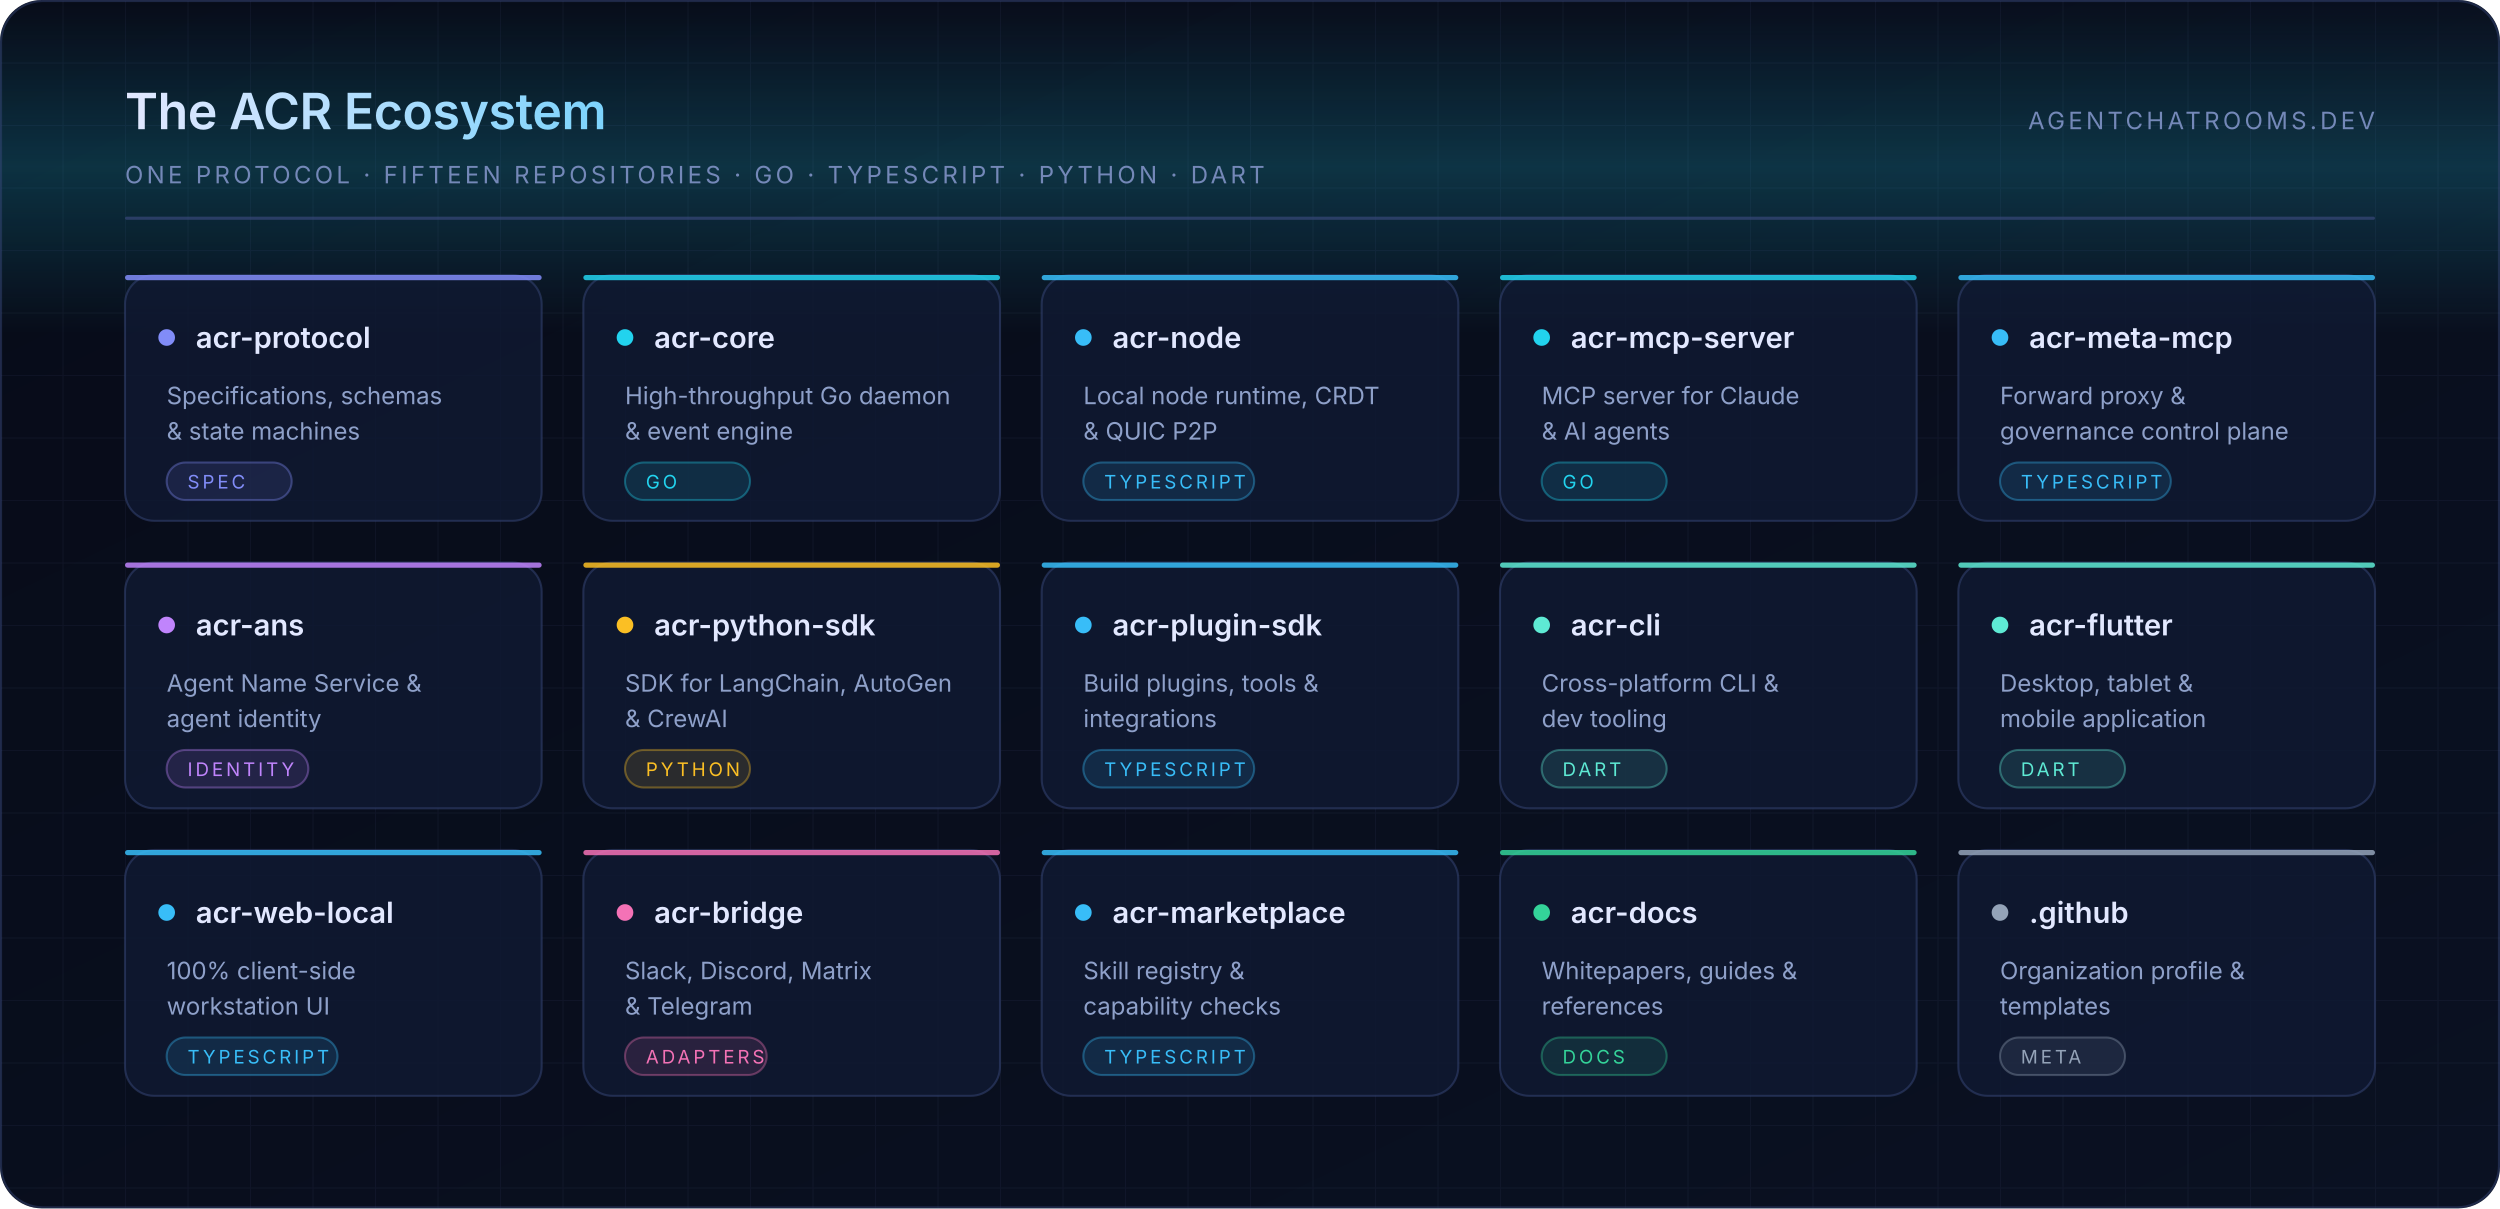
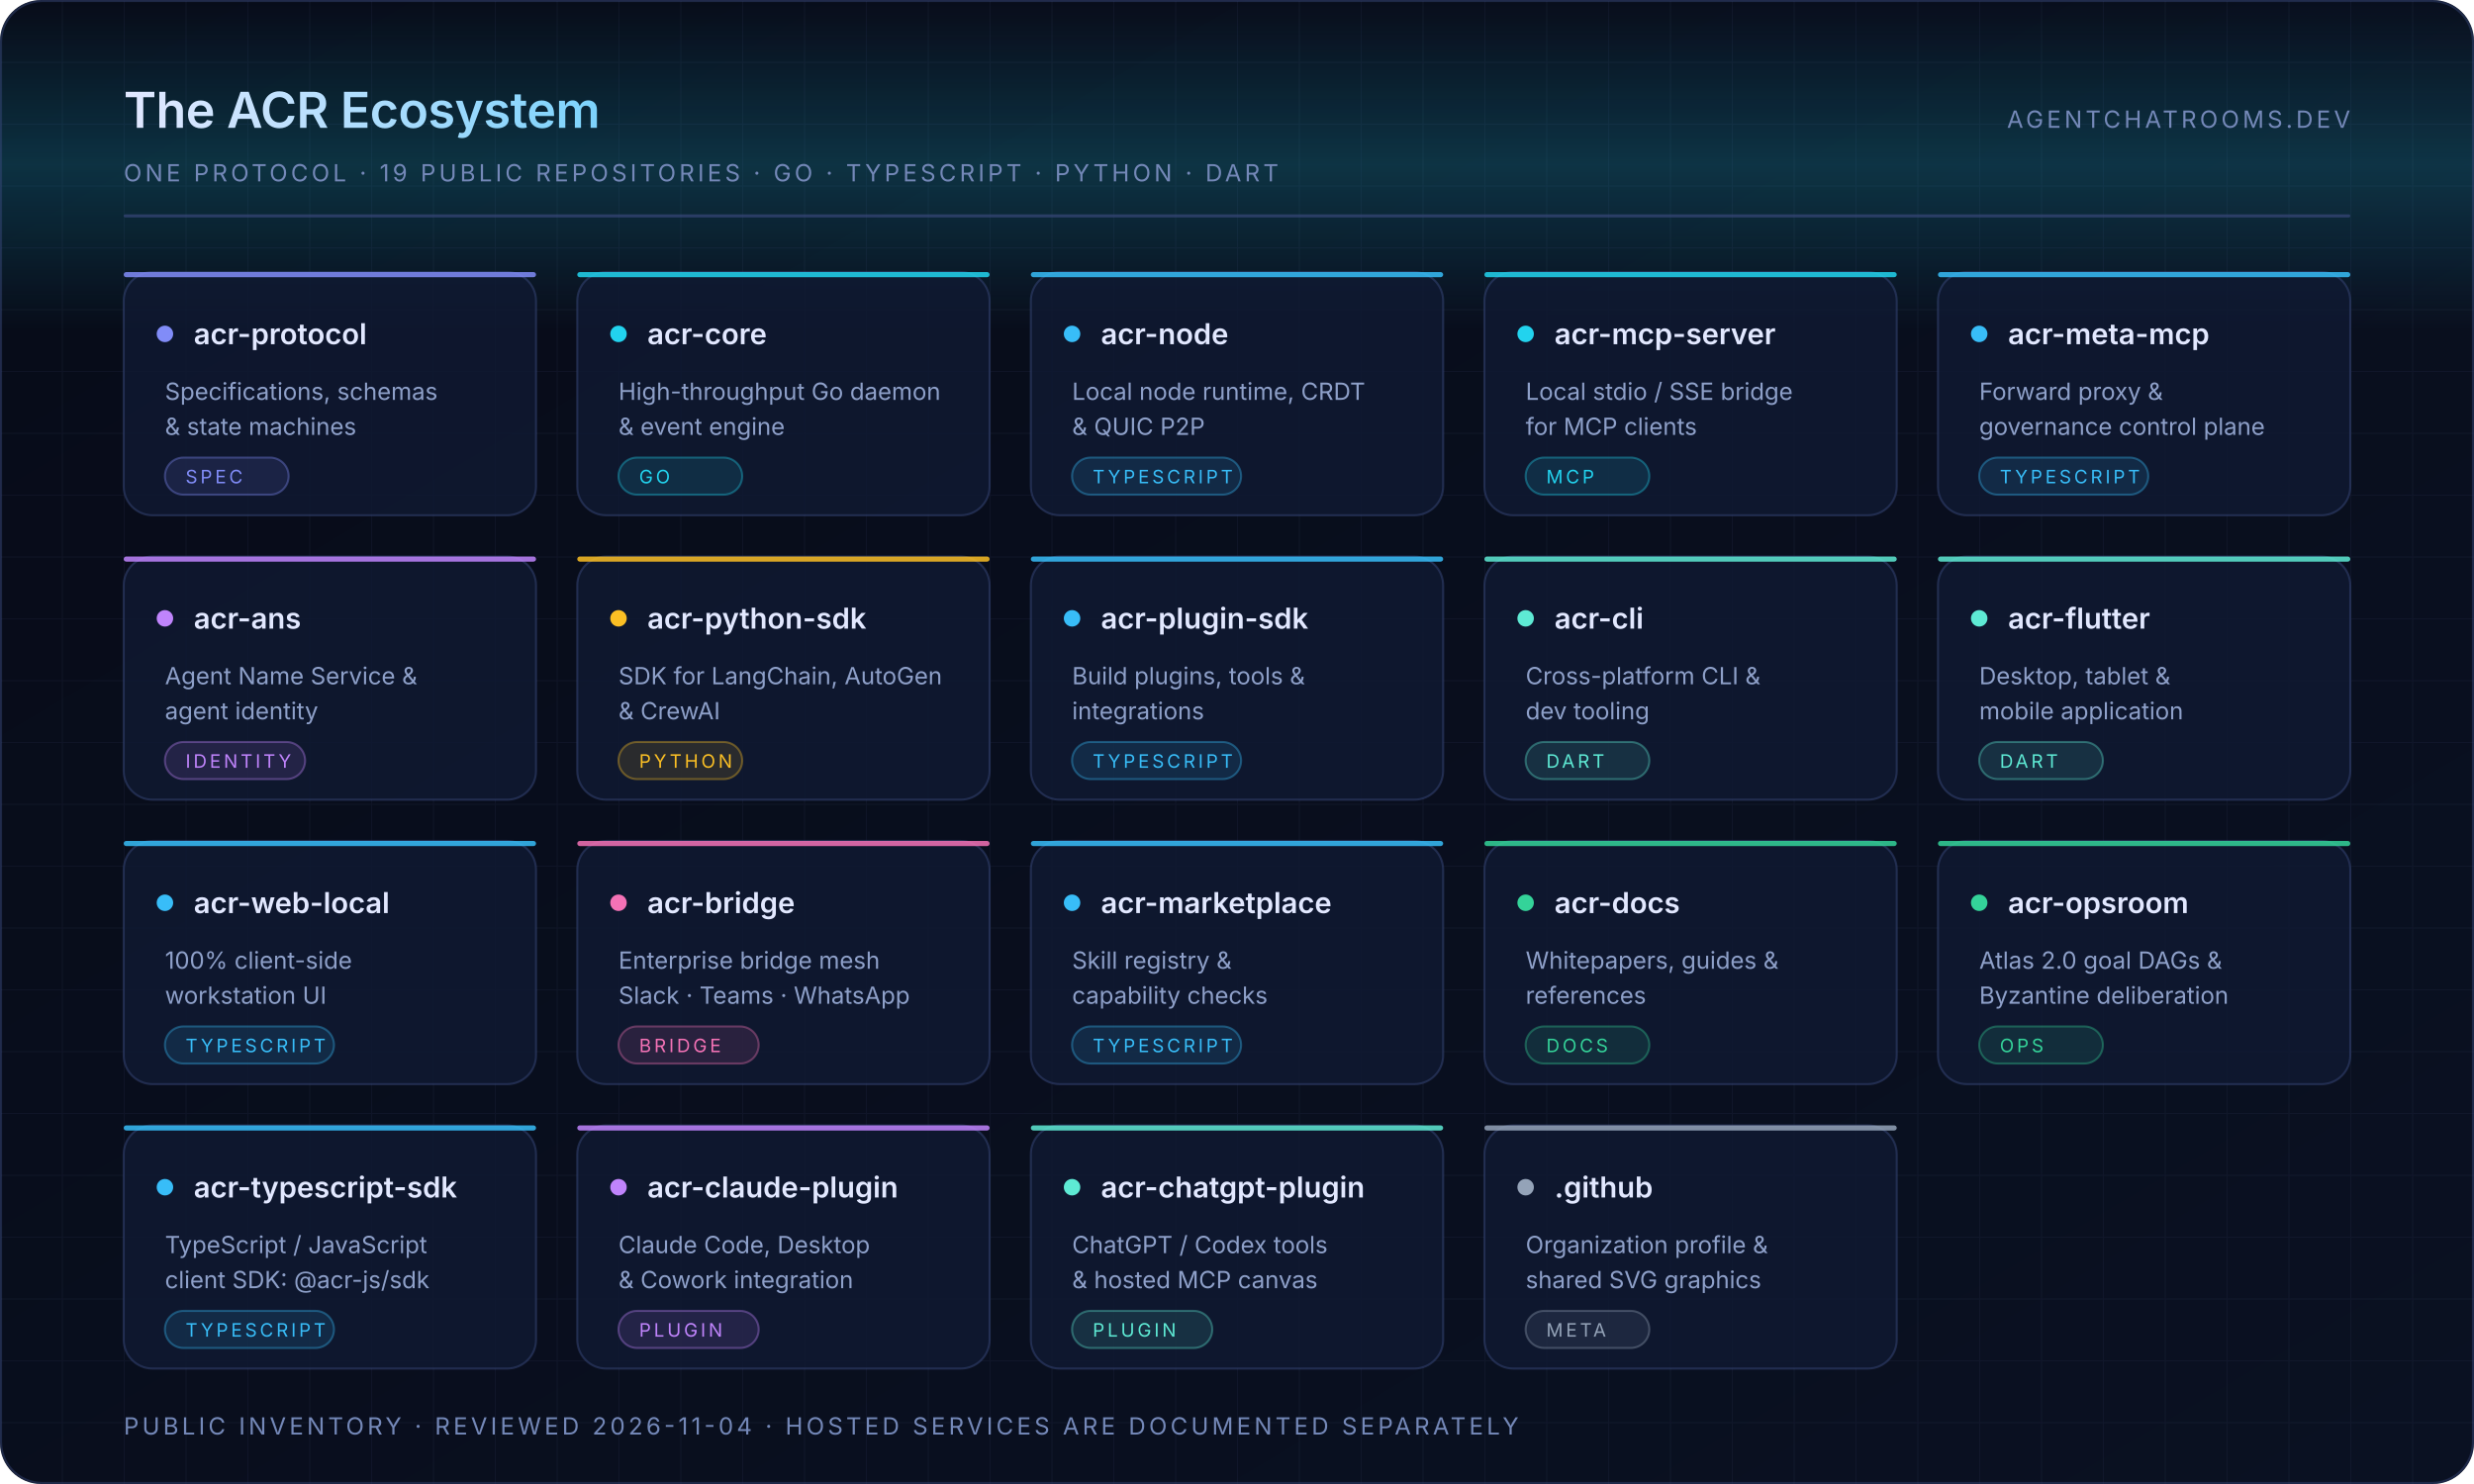
- <svg xmlns="http://www.w3.org/2000/svg" width="1200" height="580" viewBox="0 0 1200 580" role="img" aria-label="The Agentic Chat Rooms ecosystem: fifteen repositories spanning the protocol specification, core daemon, SDKs, clients, bridges and documentation">
+ <svg xmlns="http://www.w3.org/2000/svg" width="1200" height="720" viewBox="0 0 1200 720" role="img" aria-label="The Agentic Chat Rooms ecosystem: 19 public repositories spanning the protocol, runtimes, SDKs, clients, MCP tools, bridge mesh, marketplace, OpsRoom, Claude and ChatGPT plugins, documentation and community">
  <defs>
    <linearGradient id="eco-bg" x1="0" y1="0" x2="1" y2="1">
      <stop offset="0%" stop-color="#070b18" />
      <stop offset="100%" stop-color="#0a1122" />
    </linearGradient>
    <linearGradient id="eco-heading" x1="0" y1="0" x2="1" y2="0">
      <stop offset="0%" stop-color="#e2e8ff" />
      <stop offset="100%" stop-color="#7dd3fc" />
    </linearGradient>
    <linearGradient id="eco-beam" x1="0" y1="0" x2="0" y2="1">
      <stop offset="0%" stop-color="#22d3ee" stop-opacity="0" />
      <stop offset="50%" stop-color="#22d3ee" stop-opacity="0.35" />
      <stop offset="100%" stop-color="#22d3ee" stop-opacity="0" />
    </linearGradient>
    <pattern id="eco-grid" width="30" height="30" patternUnits="userSpaceOnUse">
      <path d="M30 0H0V30" fill="none" stroke="#8ea0ff" stroke-opacity="0.05" stroke-width="1" />
    </pattern>
    <clipPath id="eco-clip">
-       <rect width="1200" height="580" rx="20" />
+       <rect width="1200" height="720" rx="20" />
    </clipPath>
    <style>
      .eco-fs { font-family: 'Segoe UI', Inter, 'Helvetica Neue', Arial, sans-serif; }
      .card { fill: #101a33; fill-opacity: .8; stroke: #38487a; stroke-opacity: .5; }
      .repo { font-size: 14px; font-weight: 600; fill: #e2e8ff; }
      .desc { font-size: 11.5px; fill: #8ea0c9; }
      .tag { font-size: 9px; letter-spacing: 1.4px; }
      .muted { font-size: 11.5px; fill: #7488b8; letter-spacing: 1.6px; }

      @keyframes eco-in { from { opacity: 0; transform: translateY(16px); } to { opacity: 1; transform: translateY(0); } }
-       @keyframes eco-scan { 0% { transform: translateY(-160px); } 100% { transform: translateY(720px); } }
+       @keyframes eco-scan { 0% { transform: translateY(-160px); } 100% { transform: translateY(880px); } }
      @keyframes eco-rule { from { transform: scaleX(0); } to { transform: scaleX(1); } }

      .card-in { animation: eco-in .75s cubic-bezier(.2,.8,.25,1) both; }
      .beam { animation: eco-scan 9s cubic-bezier(.5,0,.5,1) infinite; }
      .rule { transform-origin: 60px 0; animation: eco-rule 1.2s cubic-bezier(.2,.8,.25,1) .2s both; }

      @media (prefers-reduced-motion: reduce) {
        .card-in, .beam, .rule { animation: none; }
+         .repo-dot { display: none; }
      }
    </style>
  </defs>
  <g clip-path="url(#eco-clip)" class="eco-fs">
-     <rect width="1200" height="580" fill="url(#eco-bg)" />
-     <rect width="1200" height="580" fill="url(#eco-grid)" />
+     <rect width="1200" height="720" fill="url(#eco-bg)" />
+     <rect width="1200" height="720" fill="url(#eco-grid)" />
    <g opacity="0.55">
      <rect class="beam" x="0" y="0" width="1200" height="160" fill="url(#eco-beam)" />
    </g>
    <text x="60" y="62" fill="url(#eco-heading)" font-size="24" font-weight="600" letter-spacing="-0.2">The ACR Ecosystem</text>
-     <text x="60" y="88" class="muted">ONE PROTOCOL · FIFTEEN REPOSITORIES · GO · TYPESCRIPT · PYTHON · DART</text>
+     <text x="60" y="88" class="muted">ONE PROTOCOL · 19 PUBLIC REPOSITORIES · GO · TYPESCRIPT · PYTHON · DART</text>
    <text x="1140" y="62" class="muted" text-anchor="end">AGENTCHATROOMS.DEV</text>
    <g class="rule">
      <rect x="60" y="104" width="1080" height="1.5" rx="0.75" fill="#38487a" fill-opacity="0.7" />
    </g>
    <g class="card-in" style="animation-delay:0.00s">
      <rect x="60" y="132" width="200" height="118" rx="14" class="card" />
      <rect x="60" y="132" width="200" height="2.5" rx="1.25" fill="#818cf8" fill-opacity="0.85" />
-       <circle cx="80" cy="162" r="4" fill="#818cf8">
+       <circle class="repo-dot" cx="80" cy="162" r="4" fill="#818cf8">
        <animate attributeName="opacity" values="0.35;1;0.35" dur="3.0s" repeatCount="indefinite" />
      </circle>
      <text x="94" y="167" class="repo">acr-protocol</text>
      <text x="80" y="194" class="desc">Specifications, schemas</text>
      <text x="80" y="211" class="desc">&amp; state machines</text>
      <rect x="80" y="222" width="60" height="18" rx="9" fill="#818cf8" fill-opacity="0.12" stroke="#818cf8" stroke-opacity="0.35" />
      <text x="90" y="234.5" class="tag" fill="#818cf8">SPEC</text>
    </g>
    <g class="card-in" style="animation-delay:0.06s">
      <rect x="280" y="132" width="200" height="118" rx="14" class="card" />
      <rect x="280" y="132" width="200" height="2.5" rx="1.25" fill="#22d3ee" fill-opacity="0.85" />
-       <circle cx="300" cy="162" r="4" fill="#22d3ee">
+       <circle class="repo-dot" cx="300" cy="162" r="4" fill="#22d3ee">
        <animate attributeName="opacity" values="0.35;1;0.35" dur="3.4s" repeatCount="indefinite" />
      </circle>
      <text x="314" y="167" class="repo">acr-core</text>
      <text x="300" y="194" class="desc">High-throughput Go daemon</text>
      <text x="300" y="211" class="desc">&amp; event engine</text>
      <rect x="300" y="222" width="60" height="18" rx="9" fill="#22d3ee" fill-opacity="0.12" stroke="#22d3ee" stroke-opacity="0.35" />
      <text x="310" y="234.5" class="tag" fill="#22d3ee">GO</text>
    </g>
    <g class="card-in" style="animation-delay:0.12s">
      <rect x="500" y="132" width="200" height="118" rx="14" class="card" />
      <rect x="500" y="132" width="200" height="2.5" rx="1.25" fill="#38bdf8" fill-opacity="0.85" />
-       <circle cx="520" cy="162" r="4" fill="#38bdf8">
+       <circle class="repo-dot" cx="520" cy="162" r="4" fill="#38bdf8">
        <animate attributeName="opacity" values="0.35;1;0.35" dur="3.8s" repeatCount="indefinite" />
      </circle>
      <text x="534" y="167" class="repo">acr-node</text>
      <text x="520" y="194" class="desc">Local node runtime, CRDT</text>
      <text x="520" y="211" class="desc">&amp; QUIC P2P</text>
      <rect x="520" y="222" width="82" height="18" rx="9" fill="#38bdf8" fill-opacity="0.12" stroke="#38bdf8" stroke-opacity="0.35" />
      <text x="530" y="234.5" class="tag" fill="#38bdf8">TYPESCRIPT</text>
    </g>
    <g class="card-in" style="animation-delay:0.18s">
      <rect x="720" y="132" width="200" height="118" rx="14" class="card" />
      <rect x="720" y="132" width="200" height="2.5" rx="1.25" fill="#22d3ee" fill-opacity="0.85" />
-       <circle cx="740" cy="162" r="4" fill="#22d3ee">
+       <circle class="repo-dot" cx="740" cy="162" r="4" fill="#22d3ee">
        <animate attributeName="opacity" values="0.35;1;0.35" dur="4.2s" repeatCount="indefinite" />
      </circle>
      <text x="754" y="167" class="repo">acr-mcp-server</text>
-       <text x="740" y="194" class="desc">MCP server for Claude</text>
-       <text x="740" y="211" class="desc">&amp; AI agents</text>
+       <text x="740" y="194" class="desc">Local stdio / SSE bridge</text>
+       <text x="740" y="211" class="desc">for MCP clients</text>
      <rect x="740" y="222" width="60" height="18" rx="9" fill="#22d3ee" fill-opacity="0.12" stroke="#22d3ee" stroke-opacity="0.35" />
-       <text x="750" y="234.5" class="tag" fill="#22d3ee">GO</text>
+       <text x="750" y="234.5" class="tag" fill="#22d3ee">MCP</text>
    </g>
    <g class="card-in" style="animation-delay:0.24s">
      <rect x="940" y="132" width="200" height="118" rx="14" class="card" />
      <rect x="940" y="132" width="200" height="2.5" rx="1.25" fill="#38bdf8" fill-opacity="0.85" />
-       <circle cx="960" cy="162" r="4" fill="#38bdf8">
+       <circle class="repo-dot" cx="960" cy="162" r="4" fill="#38bdf8">
        <animate attributeName="opacity" values="0.35;1;0.35" dur="4.6s" repeatCount="indefinite" />
      </circle>
      <text x="974" y="167" class="repo">acr-meta-mcp</text>
      <text x="960" y="194" class="desc">Forward proxy &amp;</text>
      <text x="960" y="211" class="desc">governance control plane</text>
      <rect x="960" y="222" width="82" height="18" rx="9" fill="#38bdf8" fill-opacity="0.12" stroke="#38bdf8" stroke-opacity="0.35" />
      <text x="970" y="234.5" class="tag" fill="#38bdf8">TYPESCRIPT</text>
    </g>
    <g class="card-in" style="animation-delay:0.30s">
      <rect x="60" y="270" width="200" height="118" rx="14" class="card" />
      <rect x="60" y="270" width="200" height="2.5" rx="1.25" fill="#c084fc" fill-opacity="0.85" />
-       <circle cx="80" cy="300" r="4" fill="#c084fc">
+       <circle class="repo-dot" cx="80" cy="300" r="4" fill="#c084fc">
        <animate attributeName="opacity" values="0.35;1;0.35" dur="3.0s" repeatCount="indefinite" />
      </circle>
      <text x="94" y="305" class="repo">acr-ans</text>
      <text x="80" y="332" class="desc">Agent Name Service &amp;</text>
      <text x="80" y="349" class="desc">agent identity</text>
      <rect x="80" y="360" width="68" height="18" rx="9" fill="#c084fc" fill-opacity="0.12" stroke="#c084fc" stroke-opacity="0.35" />
      <text x="90" y="372.5" class="tag" fill="#c084fc">IDENTITY</text>
    </g>
    <g class="card-in" style="animation-delay:0.36s">
      <rect x="280" y="270" width="200" height="118" rx="14" class="card" />
      <rect x="280" y="270" width="200" height="2.5" rx="1.25" fill="#fbbf24" fill-opacity="0.85" />
-       <circle cx="300" cy="300" r="4" fill="#fbbf24">
+       <circle class="repo-dot" cx="300" cy="300" r="4" fill="#fbbf24">
        <animate attributeName="opacity" values="0.35;1;0.35" dur="3.4s" repeatCount="indefinite" />
      </circle>
      <text x="314" y="305" class="repo">acr-python-sdk</text>
      <text x="300" y="332" class="desc">SDK for LangChain, AutoGen</text>
      <text x="300" y="349" class="desc">&amp; CrewAI</text>
      <rect x="300" y="360" width="60" height="18" rx="9" fill="#fbbf24" fill-opacity="0.12" stroke="#fbbf24" stroke-opacity="0.35" />
      <text x="310" y="372.5" class="tag" fill="#fbbf24">PYTHON</text>
    </g>
    <g class="card-in" style="animation-delay:0.42s">
      <rect x="500" y="270" width="200" height="118" rx="14" class="card" />
      <rect x="500" y="270" width="200" height="2.5" rx="1.25" fill="#38bdf8" fill-opacity="0.85" />
-       <circle cx="520" cy="300" r="4" fill="#38bdf8">
+       <circle class="repo-dot" cx="520" cy="300" r="4" fill="#38bdf8">
        <animate attributeName="opacity" values="0.35;1;0.35" dur="3.8s" repeatCount="indefinite" />
      </circle>
      <text x="534" y="305" class="repo">acr-plugin-sdk</text>
      <text x="520" y="332" class="desc">Build plugins, tools &amp;</text>
      <text x="520" y="349" class="desc">integrations</text>
      <rect x="520" y="360" width="82" height="18" rx="9" fill="#38bdf8" fill-opacity="0.12" stroke="#38bdf8" stroke-opacity="0.35" />
      <text x="530" y="372.5" class="tag" fill="#38bdf8">TYPESCRIPT</text>
    </g>
    <g class="card-in" style="animation-delay:0.48s">
      <rect x="720" y="270" width="200" height="118" rx="14" class="card" />
      <rect x="720" y="270" width="200" height="2.5" rx="1.25" fill="#5eead4" fill-opacity="0.85" />
-       <circle cx="740" cy="300" r="4" fill="#5eead4">
+       <circle class="repo-dot" cx="740" cy="300" r="4" fill="#5eead4">
        <animate attributeName="opacity" values="0.35;1;0.35" dur="4.2s" repeatCount="indefinite" />
      </circle>
      <text x="754" y="305" class="repo">acr-cli</text>
      <text x="740" y="332" class="desc">Cross-platform CLI &amp;</text>
      <text x="740" y="349" class="desc">dev tooling</text>
      <rect x="740" y="360" width="60" height="18" rx="9" fill="#5eead4" fill-opacity="0.12" stroke="#5eead4" stroke-opacity="0.35" />
      <text x="750" y="372.5" class="tag" fill="#5eead4">DART</text>
    </g>
    <g class="card-in" style="animation-delay:0.54s">
      <rect x="940" y="270" width="200" height="118" rx="14" class="card" />
      <rect x="940" y="270" width="200" height="2.5" rx="1.25" fill="#5eead4" fill-opacity="0.85" />
-       <circle cx="960" cy="300" r="4" fill="#5eead4">
+       <circle class="repo-dot" cx="960" cy="300" r="4" fill="#5eead4">
        <animate attributeName="opacity" values="0.35;1;0.35" dur="4.6s" repeatCount="indefinite" />
      </circle>
      <text x="974" y="305" class="repo">acr-flutter</text>
      <text x="960" y="332" class="desc">Desktop, tablet &amp;</text>
      <text x="960" y="349" class="desc">mobile application</text>
      <rect x="960" y="360" width="60" height="18" rx="9" fill="#5eead4" fill-opacity="0.12" stroke="#5eead4" stroke-opacity="0.35" />
      <text x="970" y="372.5" class="tag" fill="#5eead4">DART</text>
    </g>
    <g class="card-in" style="animation-delay:0.60s">
      <rect x="60" y="408" width="200" height="118" rx="14" class="card" />
      <rect x="60" y="408" width="200" height="2.5" rx="1.25" fill="#38bdf8" fill-opacity="0.85" />
-       <circle cx="80" cy="438" r="4" fill="#38bdf8">
+       <circle class="repo-dot" cx="80" cy="438" r="4" fill="#38bdf8">
        <animate attributeName="opacity" values="0.35;1;0.35" dur="3.0s" repeatCount="indefinite" />
      </circle>
      <text x="94" y="443" class="repo">acr-web-local</text>
      <text x="80" y="470" class="desc">100% client-side</text>
      <text x="80" y="487" class="desc">workstation UI</text>
      <rect x="80" y="498" width="82" height="18" rx="9" fill="#38bdf8" fill-opacity="0.12" stroke="#38bdf8" stroke-opacity="0.35" />
      <text x="90" y="510.5" class="tag" fill="#38bdf8">TYPESCRIPT</text>
    </g>
    <g class="card-in" style="animation-delay:0.66s">
      <rect x="280" y="408" width="200" height="118" rx="14" class="card" />
      <rect x="280" y="408" width="200" height="2.5" rx="1.25" fill="#f472b6" fill-opacity="0.85" />
-       <circle cx="300" cy="438" r="4" fill="#f472b6">
+       <circle class="repo-dot" cx="300" cy="438" r="4" fill="#f472b6">
        <animate attributeName="opacity" values="0.35;1;0.35" dur="3.4s" repeatCount="indefinite" />
      </circle>
      <text x="314" y="443" class="repo">acr-bridge</text>
-       <text x="300" y="470" class="desc">Slack, Discord, Matrix</text>
-       <text x="300" y="487" class="desc">&amp; Telegram</text>
+       <text x="300" y="470" class="desc">Enterprise bridge mesh</text>
+       <text x="300" y="487" class="desc">Slack · Teams · WhatsApp</text>
      <rect x="300" y="498" width="68" height="18" rx="9" fill="#f472b6" fill-opacity="0.12" stroke="#f472b6" stroke-opacity="0.35" />
-       <text x="310" y="510.5" class="tag" fill="#f472b6">ADAPTERS</text>
+       <text x="310" y="510.5" class="tag" fill="#f472b6">BRIDGE</text>
    </g>
    <g class="card-in" style="animation-delay:0.72s">
      <rect x="500" y="408" width="200" height="118" rx="14" class="card" />
      <rect x="500" y="408" width="200" height="2.5" rx="1.25" fill="#38bdf8" fill-opacity="0.85" />
-       <circle cx="520" cy="438" r="4" fill="#38bdf8">
+       <circle class="repo-dot" cx="520" cy="438" r="4" fill="#38bdf8">
        <animate attributeName="opacity" values="0.35;1;0.35" dur="3.8s" repeatCount="indefinite" />
      </circle>
      <text x="534" y="443" class="repo">acr-marketplace</text>
      <text x="520" y="470" class="desc">Skill registry &amp;</text>
      <text x="520" y="487" class="desc">capability checks</text>
      <rect x="520" y="498" width="82" height="18" rx="9" fill="#38bdf8" fill-opacity="0.12" stroke="#38bdf8" stroke-opacity="0.35" />
      <text x="530" y="510.5" class="tag" fill="#38bdf8">TYPESCRIPT</text>
    </g>
    <g class="card-in" style="animation-delay:0.78s">
      <rect x="720" y="408" width="200" height="118" rx="14" class="card" />
      <rect x="720" y="408" width="200" height="2.5" rx="1.25" fill="#34d399" fill-opacity="0.85" />
-       <circle cx="740" cy="438" r="4" fill="#34d399">
+       <circle class="repo-dot" cx="740" cy="438" r="4" fill="#34d399">
        <animate attributeName="opacity" values="0.35;1;0.35" dur="4.2s" repeatCount="indefinite" />
      </circle>
      <text x="754" y="443" class="repo">acr-docs</text>
      <text x="740" y="470" class="desc">Whitepapers, guides &amp;</text>
      <text x="740" y="487" class="desc">references</text>
      <rect x="740" y="498" width="60" height="18" rx="9" fill="#34d399" fill-opacity="0.12" stroke="#34d399" stroke-opacity="0.35" />
      <text x="750" y="510.5" class="tag" fill="#34d399">DOCS</text>
    </g>
    <g class="card-in" style="animation-delay:0.84s">
      <rect x="940" y="408" width="200" height="118" rx="14" class="card" />
-       <rect x="940" y="408" width="200" height="2.5" rx="1.25" fill="#94a3b8" fill-opacity="0.85" />
-       <circle cx="960" cy="438" r="4" fill="#94a3b8">
+       <rect x="940" y="408" width="200" height="2.5" rx="1.25" fill="#34d399" fill-opacity="0.85" />
+       <circle class="repo-dot" cx="960" cy="438" r="4" fill="#34d399">
        <animate attributeName="opacity" values="0.35;1;0.35" dur="4.6s" repeatCount="indefinite" />
      </circle>
-       <text x="974" y="443" class="repo">.github</text>
-       <text x="960" y="470" class="desc">Organization profile &amp;</text>
-       <text x="960" y="487" class="desc">templates</text>
-       <rect x="960" y="498" width="60" height="18" rx="9" fill="#94a3b8" fill-opacity="0.12" stroke="#94a3b8" stroke-opacity="0.35" />
-       <text x="970" y="510.5" class="tag" fill="#94a3b8">META</text>
-     </g>
-     <rect x="0.5" y="0.5" width="1199" height="579" rx="20" fill="none" stroke="#38487a" stroke-opacity="0.45" />
+       <text x="974" y="443" class="repo">acr-opsroom</text>
+       <text x="960" y="470" class="desc">Atlas 2.0 goal DAGs &amp;</text>
+       <text x="960" y="487" class="desc">Byzantine deliberation</text>
+       <rect x="960" y="498" width="60" height="18" rx="9" fill="#34d399" fill-opacity="0.12" stroke="#34d399" stroke-opacity="0.35" />
+       <text x="970" y="510.5" class="tag" fill="#34d399">OPS</text>
+     </g>
+     <g class="card-in" style="animation-delay:0.90s">
+       <rect x="60" y="546" width="200" height="118" rx="14" class="card" />
+       <rect x="60" y="546" width="200" height="2.5" rx="1.25" fill="#38bdf8" fill-opacity="0.85" />
+       <circle class="repo-dot" cx="80" cy="576" r="4" fill="#38bdf8">
+         <animate attributeName="opacity" values="0.35;1;0.35" dur="3.0s" repeatCount="indefinite" />
+       </circle>
+       <text x="94" y="581" class="repo">acr-typescript-sdk</text>
+       <text x="80" y="608" class="desc">TypeScript / JavaScript</text>
+       <text x="80" y="625" class="desc">client SDK: @acr-js/sdk</text>
+       <rect x="80" y="636" width="82" height="18" rx="9" fill="#38bdf8" fill-opacity="0.12" stroke="#38bdf8" stroke-opacity="0.35" />
+       <text x="90" y="648.5" class="tag" fill="#38bdf8">TYPESCRIPT</text>
+     </g>
+     <g class="card-in" style="animation-delay:0.96s">
+       <rect x="280" y="546" width="200" height="118" rx="14" class="card" />
+       <rect x="280" y="546" width="200" height="2.5" rx="1.25" fill="#c084fc" fill-opacity="0.85" />
+       <circle class="repo-dot" cx="300" cy="576" r="4" fill="#c084fc">
+         <animate attributeName="opacity" values="0.35;1;0.35" dur="3.4s" repeatCount="indefinite" />
+       </circle>
+       <text x="314" y="581" class="repo">acr-claude-plugin</text>
+       <text x="300" y="608" class="desc">Claude Code, Desktop</text>
+       <text x="300" y="625" class="desc">&amp; Cowork integration</text>
+       <rect x="300" y="636" width="68" height="18" rx="9" fill="#c084fc" fill-opacity="0.12" stroke="#c084fc" stroke-opacity="0.35" />
+       <text x="310" y="648.5" class="tag" fill="#c084fc">PLUGIN</text>
+     </g>
+     <g class="card-in" style="animation-delay:1.02s">
+       <rect x="500" y="546" width="200" height="118" rx="14" class="card" />
+       <rect x="500" y="546" width="200" height="2.5" rx="1.25" fill="#5eead4" fill-opacity="0.85" />
+       <circle class="repo-dot" cx="520" cy="576" r="4" fill="#5eead4">
+         <animate attributeName="opacity" values="0.35;1;0.35" dur="3.8s" repeatCount="indefinite" />
+       </circle>
+       <text x="534" y="581" class="repo">acr-chatgpt-plugin</text>
+       <text x="520" y="608" class="desc">ChatGPT / Codex tools</text>
+       <text x="520" y="625" class="desc">&amp; hosted MCP canvas</text>
+       <rect x="520" y="636" width="68" height="18" rx="9" fill="#5eead4" fill-opacity="0.12" stroke="#5eead4" stroke-opacity="0.35" />
+       <text x="530" y="648.5" class="tag" fill="#5eead4">PLUGIN</text>
+     </g>
+     <g class="card-in" style="animation-delay:1.08s">
+       <rect x="720" y="546" width="200" height="118" rx="14" class="card" />
+       <rect x="720" y="546" width="200" height="2.5" rx="1.25" fill="#94a3b8" fill-opacity="0.85" />
+       <circle class="repo-dot" cx="740" cy="576" r="4" fill="#94a3b8">
+         <animate attributeName="opacity" values="0.35;1;0.35" dur="4.2s" repeatCount="indefinite" />
+       </circle>
+       <text x="754" y="581" class="repo">.github</text>
+       <text x="740" y="608" class="desc">Organization profile &amp;</text>
+       <text x="740" y="625" class="desc">shared SVG graphics</text>
+       <rect x="740" y="636" width="60" height="18" rx="9" fill="#94a3b8" fill-opacity="0.12" stroke="#94a3b8" stroke-opacity="0.35" />
+       <text x="750" y="648.5" class="tag" fill="#94a3b8">META</text>
+     </g>
+     <text x="60" y="696" class="muted">PUBLIC INVENTORY · REVIEWED 2026-11-04 · HOSTED SERVICES ARE DOCUMENTED SEPARATELY</text>
+     <rect x="0.5" y="0.5" width="1199" height="719" rx="20" fill="none" stroke="#38487a" stroke-opacity="0.45" />
  </g>
</svg>
